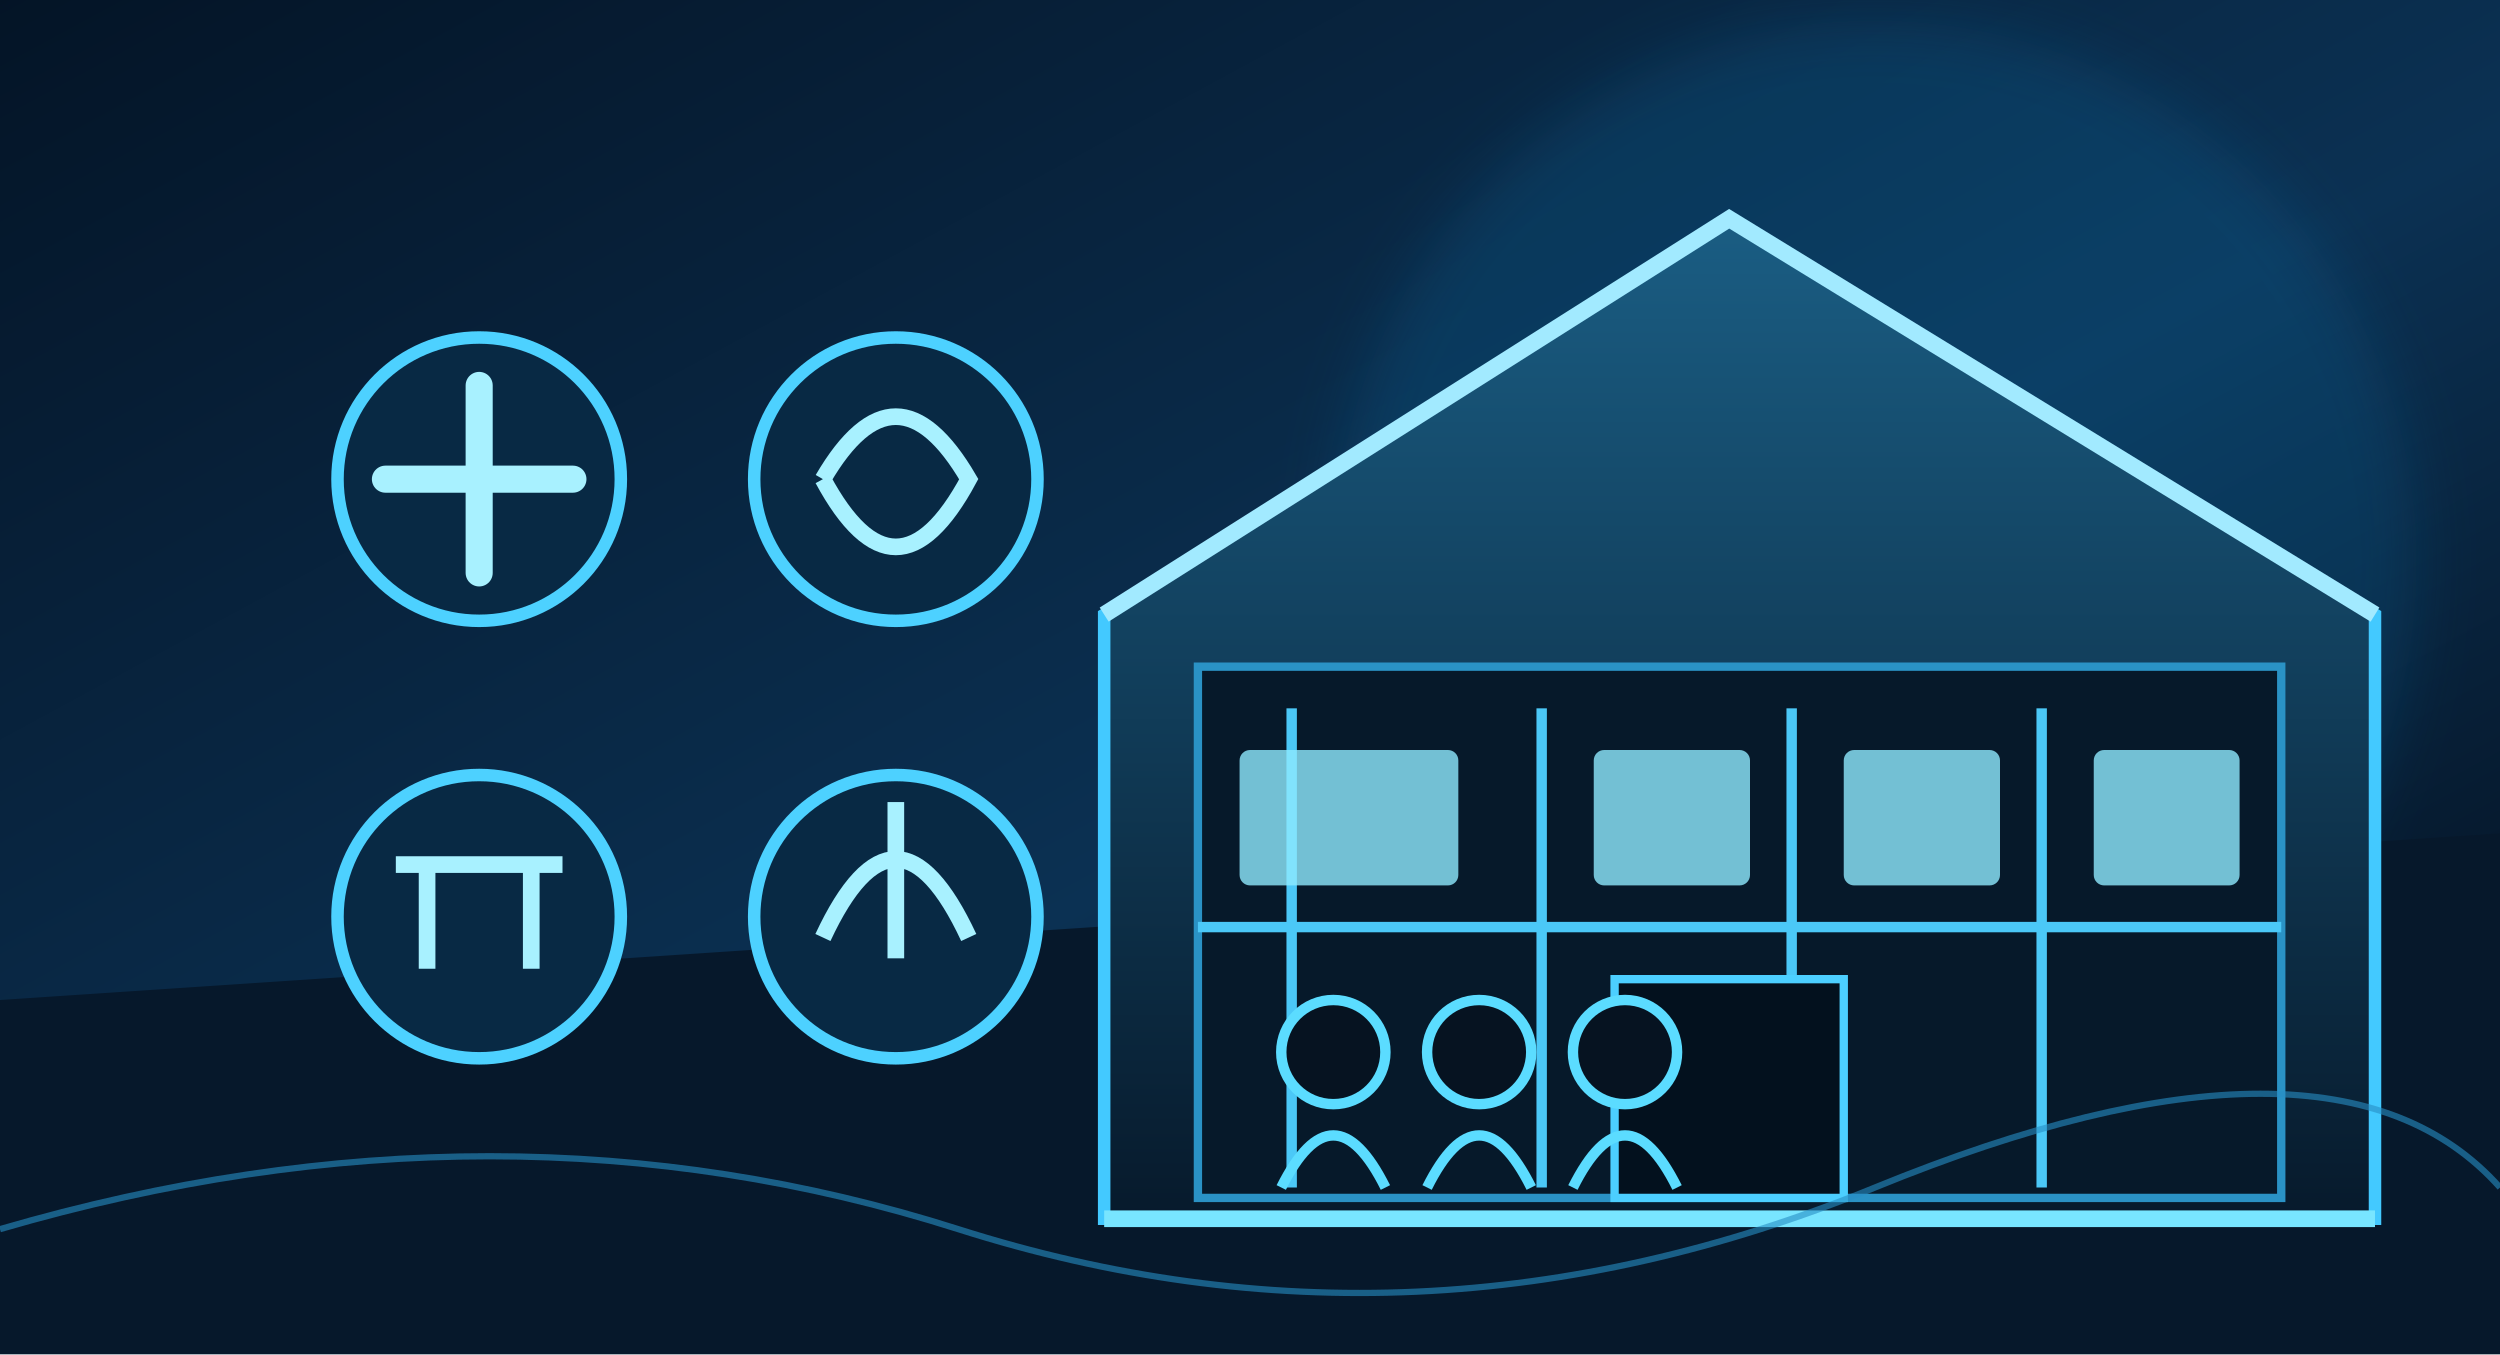
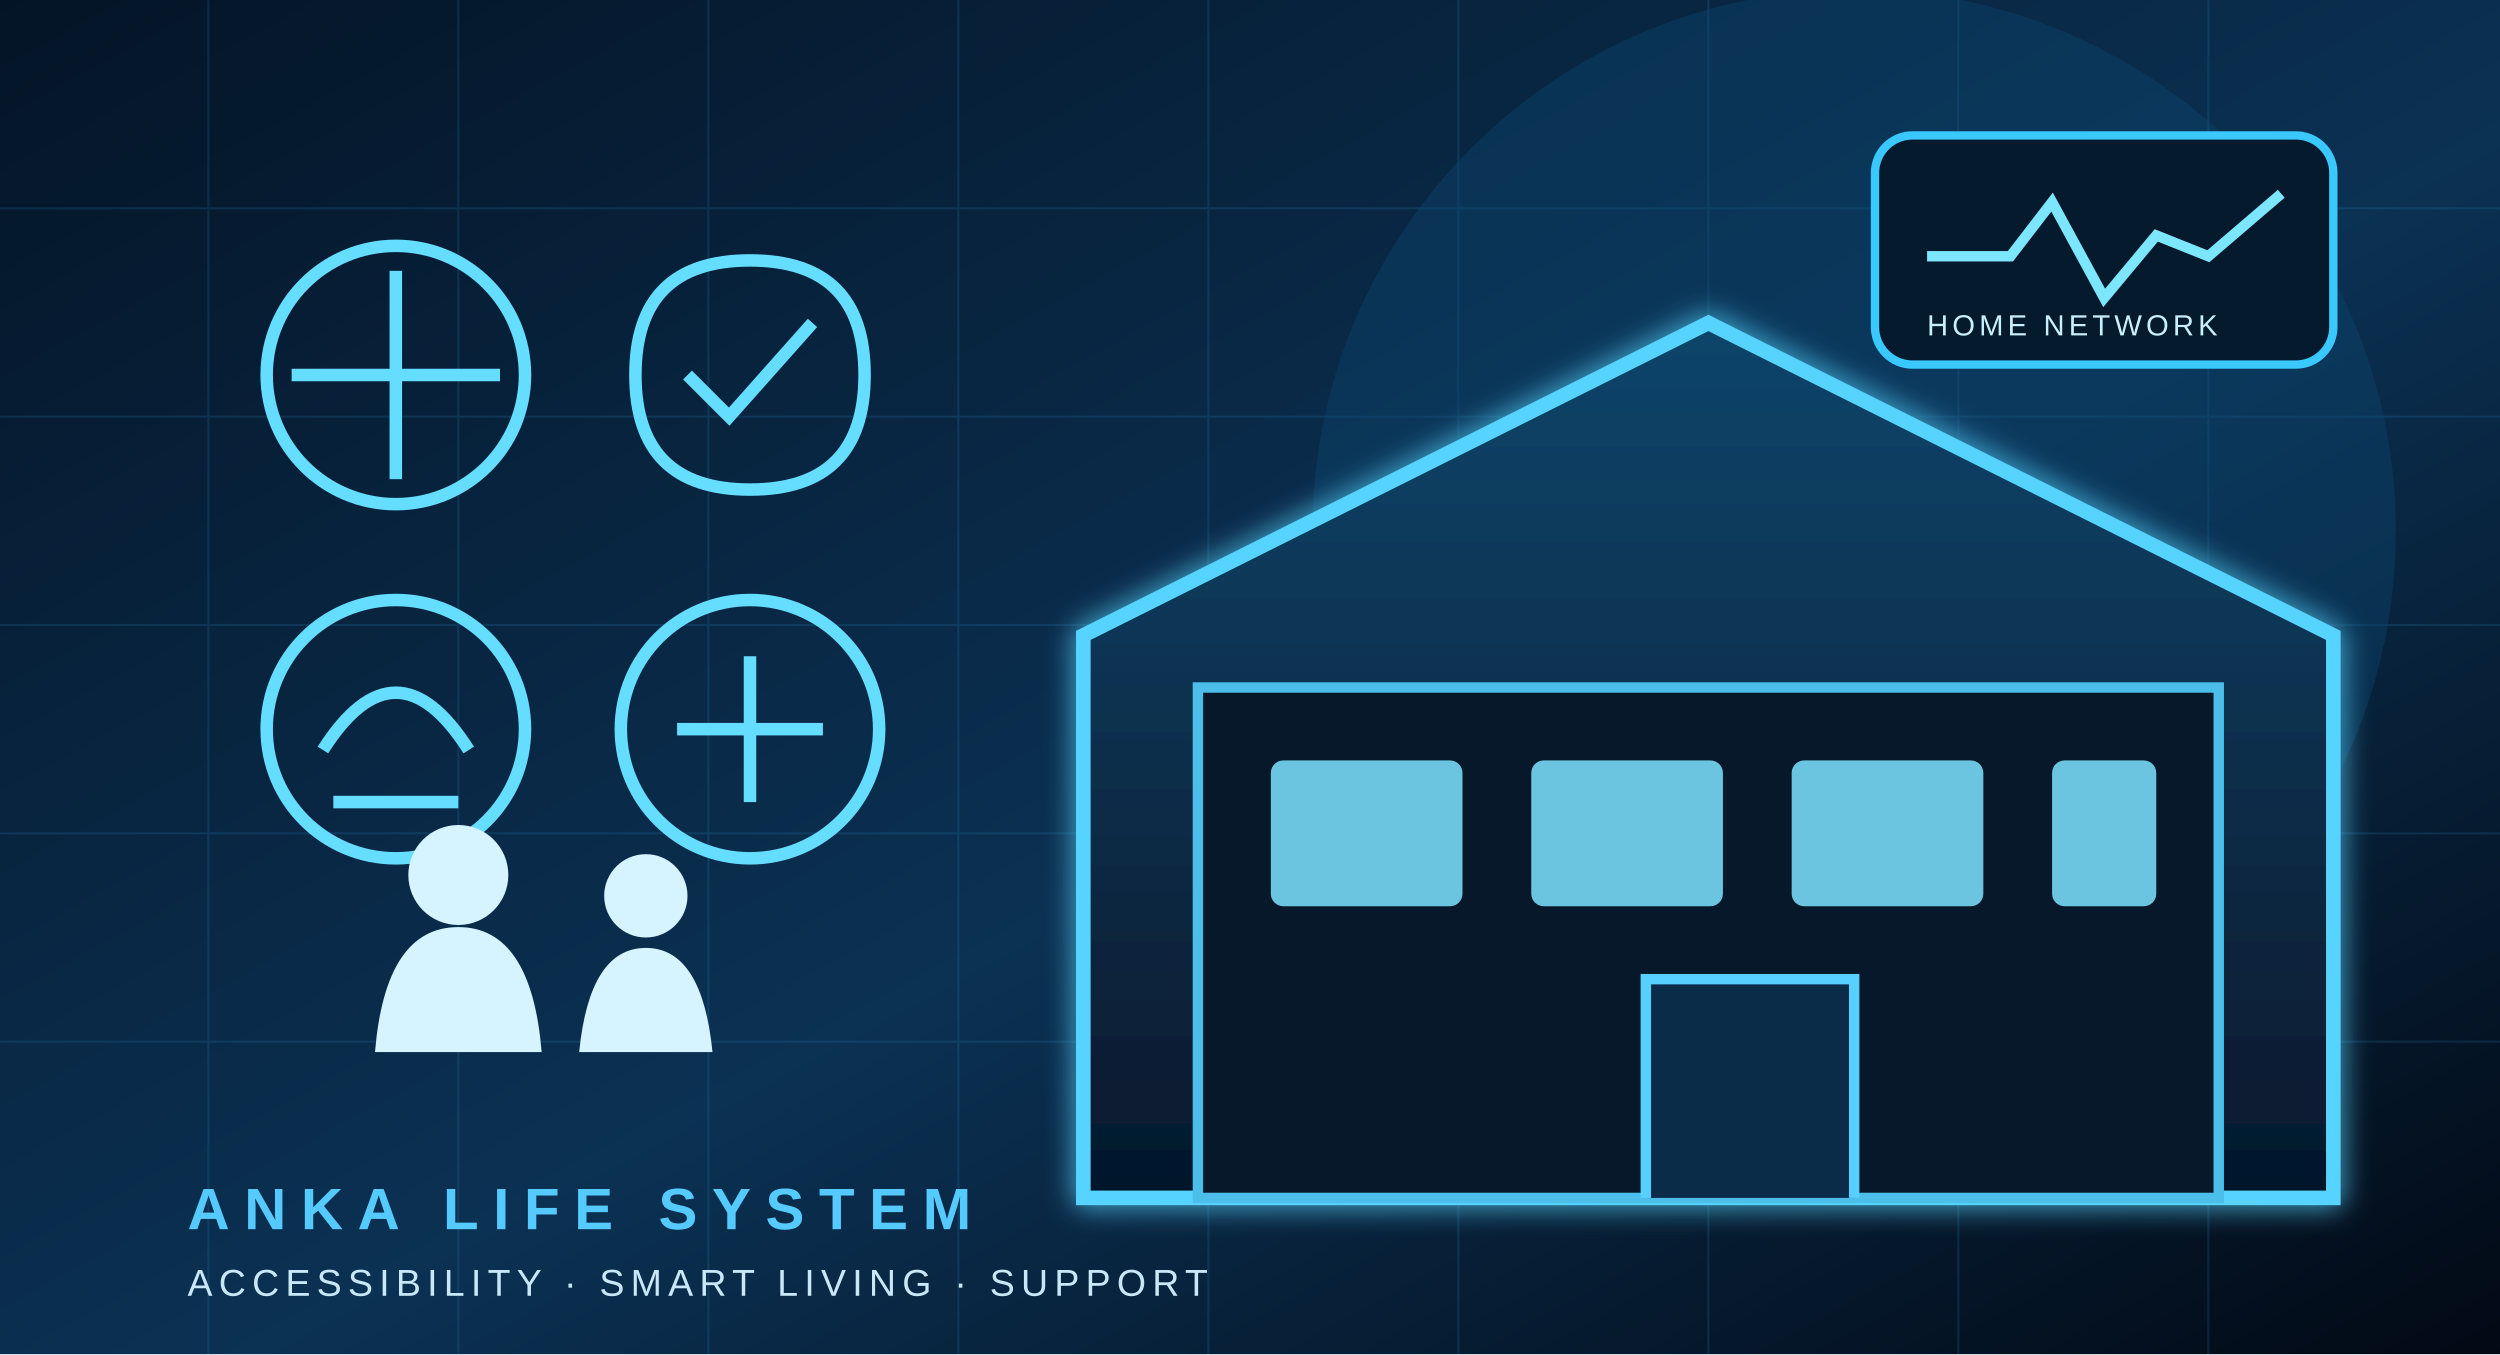
<svg xmlns="http://www.w3.org/2000/svg" viewBox="0 0 1200 650">
  <defs>
-     <linearGradient id="b" x2="1" y2="1">
+     <linearGradient id="bg" x2="1" y2="1">
      <stop stop-color="#041426" />
      <stop offset=".55" stop-color="#0b3153" />
      <stop offset="1" stop-color="#020914" />
    </linearGradient>
-     <linearGradient id="glass" x2="0" y2="1">
-       <stop stop-color="#1a5d83" />
-       <stop offset="1" stop-color="#071a2c" />
+     <linearGradient id="house" x2="0" y2="1">
+       <stop stop-color="#0c456b" />
+       <stop offset="1" stop-color="#06172b" />
    </linearGradient>
-     <filter id="gl">
-       <feGaussianBlur stdDeviation="14" />
+     <filter id="glow">
+       <feGaussianBlur stdDeviation="7" result="b" />
+       <feMerge>
+         <feMergeNode in="b" />
+         <feMergeNode in="SourceGraphic" />
+       </feMerge>
    </filter>
  </defs>
-   <rect width="1200" height="650" fill="url(#b)" />
-   <circle cx="900" cy="270" r="260" fill="#087fbd" opacity=".18" filter="url(#gl)" />
-   <path d="M0 480L1200 400V650H0Z" fill="#06182b" />
-   <g transform="translate(530 105)">
-     <path d="M0 190L300 0 610 190V480H0Z" fill="url(#glass)" stroke="#43c9ff" stroke-width="6" />
-     <path d="M0 190L300 0 610 190" fill="none" stroke="#a2eaff" stroke-width="8" />
-     <path d="M45 215H565V470H45Z" fill="#06192a" stroke="#2a92c5" stroke-width="4" />
-     <path d="M90 235V465M210 235V465M330 235V465M450 235V465" stroke="#4bc8f7" stroke-width="5" />
-     <path d="M45 340H565" stroke="#4bc8f7" stroke-width="5" />
-     <g fill="#8eeaff" opacity=".8">
-       <rect x="65" y="255" width="105" height="65" rx="5" />
-       <rect x="235" y="255" width="75" height="65" rx="5" />
-       <rect x="355" y="255" width="75" height="65" rx="5" />
-       <rect x="475" y="255" width="70" height="65" rx="5" />
+   <rect width="1200" height="650" fill="url(#bg)" />
+   <g stroke="#2a8ac1" opacity=".18">
+     <path d="M0 100H1200M0 200H1200M0 300H1200M0 400H1200M0 500H1200" />
+     <path d="M100 0V650M220 0V650M340 0V650M460 0V650M580 0V650M700 0V650M820 0V650M940 0V650M1060 0V650" />
+   </g>
+   <circle cx="890" cy="255" r="260" fill="#0b4770" opacity=".38" />
+   <g transform="translate(520 155)">
+     <path d="M0 150L300 0 600 150V420H0Z" fill="url(#house)" stroke="#57d4ff" stroke-width="7" filter="url(#glow)" />
+     <path d="M55 175H545V420H55Z" fill="#06182a" stroke="#4bbfe9" stroke-width="5" />
+     <g fill="#75d8f4" opacity=".9">
+       <rect x="90" y="210" width="92" height="70" rx="6" />
+       <rect x="215" y="210" width="92" height="70" rx="6" />
+       <rect x="340" y="210" width="92" height="70" rx="6" />
+       <rect x="465" y="210" width="50" height="70" rx="6" />
    </g>
-     <rect x="245" y="365" width="110" height="105" fill="#03111e" stroke="#4ccfff" stroke-width="4" />
-     <path d="M0 480H610" stroke="#78e5ff" stroke-width="8" />
+     <path d="M270 420V315H370V420" fill="#0a2c49" stroke="#57cfff" stroke-width="5" />
  </g>
-   <g transform="translate(110 110)">
-     <circle cx="120" cy="120" r="68" fill="#082944" stroke="#4dd1ff" stroke-width="6" />
-     <path d="M120 75v90M75 120h90" stroke="#a8f1ff" stroke-width="13" stroke-linecap="round" />
-     <circle cx="320" cy="120" r="68" fill="#082944" stroke="#4dd1ff" stroke-width="6" />
-     <path d="M285 120q35-60 70 0q-35 65-70 0" fill="none" stroke="#a8f1ff" stroke-width="8" />
-     <circle cx="120" cy="330" r="68" fill="#082944" stroke="#4dd1ff" stroke-width="6" />
-     <path d="M95 355v-50h50v50M80 305h80" fill="none" stroke="#a8f1ff" stroke-width="8" />
-     <circle cx="320" cy="330" r="68" fill="#082944" stroke="#4dd1ff" stroke-width="6" />
-     <path d="M285 340q35-75 70 0M320 275v75" fill="none" stroke="#a8f1ff" stroke-width="8" />
+   <g transform="translate(95 100)" stroke="#65ddff" fill="none" stroke-width="6">
+     <circle cx="95" cy="80" r="62" />
+     <path d="M95 30V130M45 80H145" />
+     <path d="M210 80Q210 25 265 25Q320 25 320 80Q320 135 265 135Q210 135 210 80Z" />
+     <path d="M235 80L255 100 295 55" />
+     <circle cx="95" cy="250" r="62" />
+     <path d="M60 260Q95 205 130 260M65 285H125" />
+     <circle cx="265" cy="250" r="62" />
+     <path d="M230 250H300M265 215V285" />
  </g>
-   <g transform="translate(640 505)" fill="#061321" stroke="#5bdcff" stroke-width="5">
-     <circle cx="0" cy="0" r="25" />
-     <circle cx="70" cy="0" r="25" />
-     <circle cx="140" cy="0" r="25" />
-     <path d="M-25 65q25-50 50 0M45 65q25-50 50 0M115 65q25-50 50 0" fill="none" />
+   <g transform="translate(140 420)" fill="#d5f4ff">
+     <circle cx="80" cy="0" r="24" />
+     <path d="M40 85Q45 25 80 25Q115 25 120 85Z" />
+     <circle cx="170" cy="10" r="20" />
+     <path d="M138 85Q143 35 170 35Q197 35 202 85Z" />
  </g>
-   <path d="M0 590Q240 520 460 590T900 570T1200 570" fill="none" stroke="#278ec5" stroke-width="3" opacity=".6" />
+   <g transform="translate(900 65)">
+     <rect width="220" height="110" rx="18" fill="#061a2d" stroke="#39c8ff" stroke-width="4" />
+     <path d="M25 58H65L85 32 110 78 135 48 160 58 195 28" fill="none" stroke="#7ce6ff" stroke-width="5" />
+     <text x="25" y="96" fill="#c9efff" font-family="Arial" font-size="14" letter-spacing="2">HOME NETWORK</text>
+   </g>
+   <text x="90" y="590" fill="#55caff" font-family="Arial" font-size="28" font-weight="bold" letter-spacing="7">ANKA LIFE SYSTEM</text>
+   <text x="90" y="622" fill="#c8e8f8" font-family="Arial" font-size="18" letter-spacing="3">ACCESSIBILITY · SMART LIVING · SUPPORT</text>
</svg>
